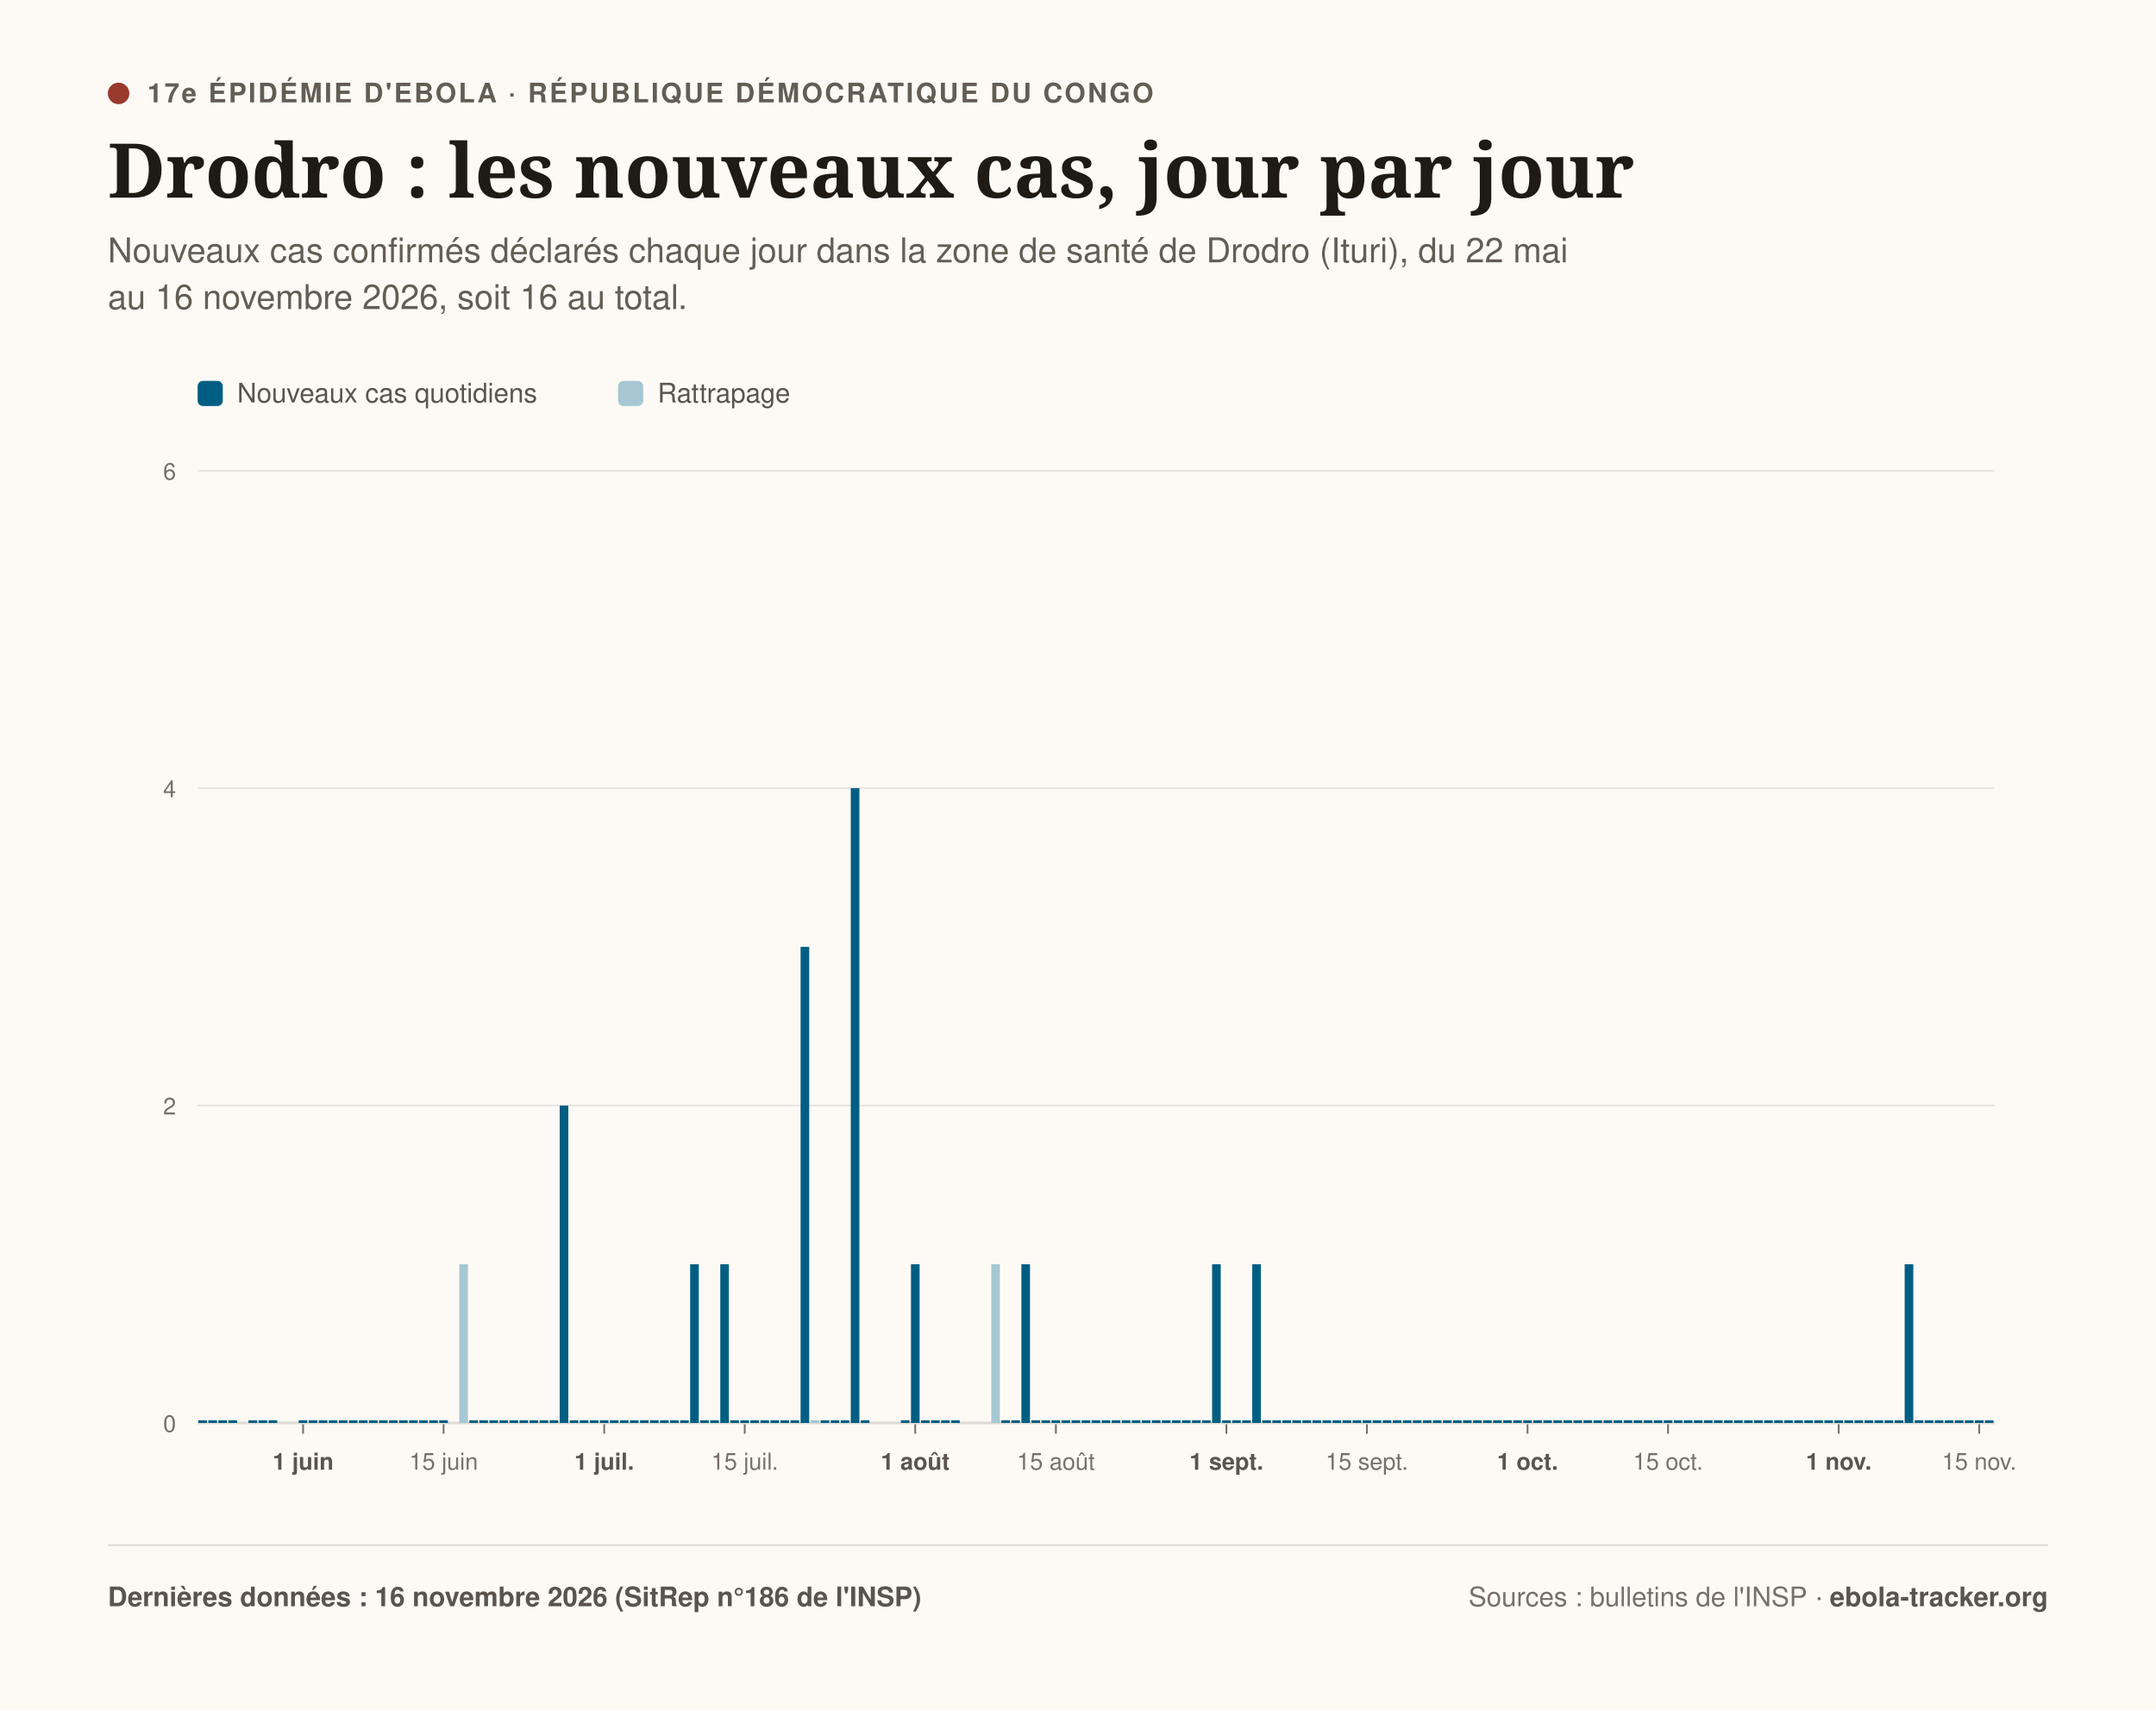
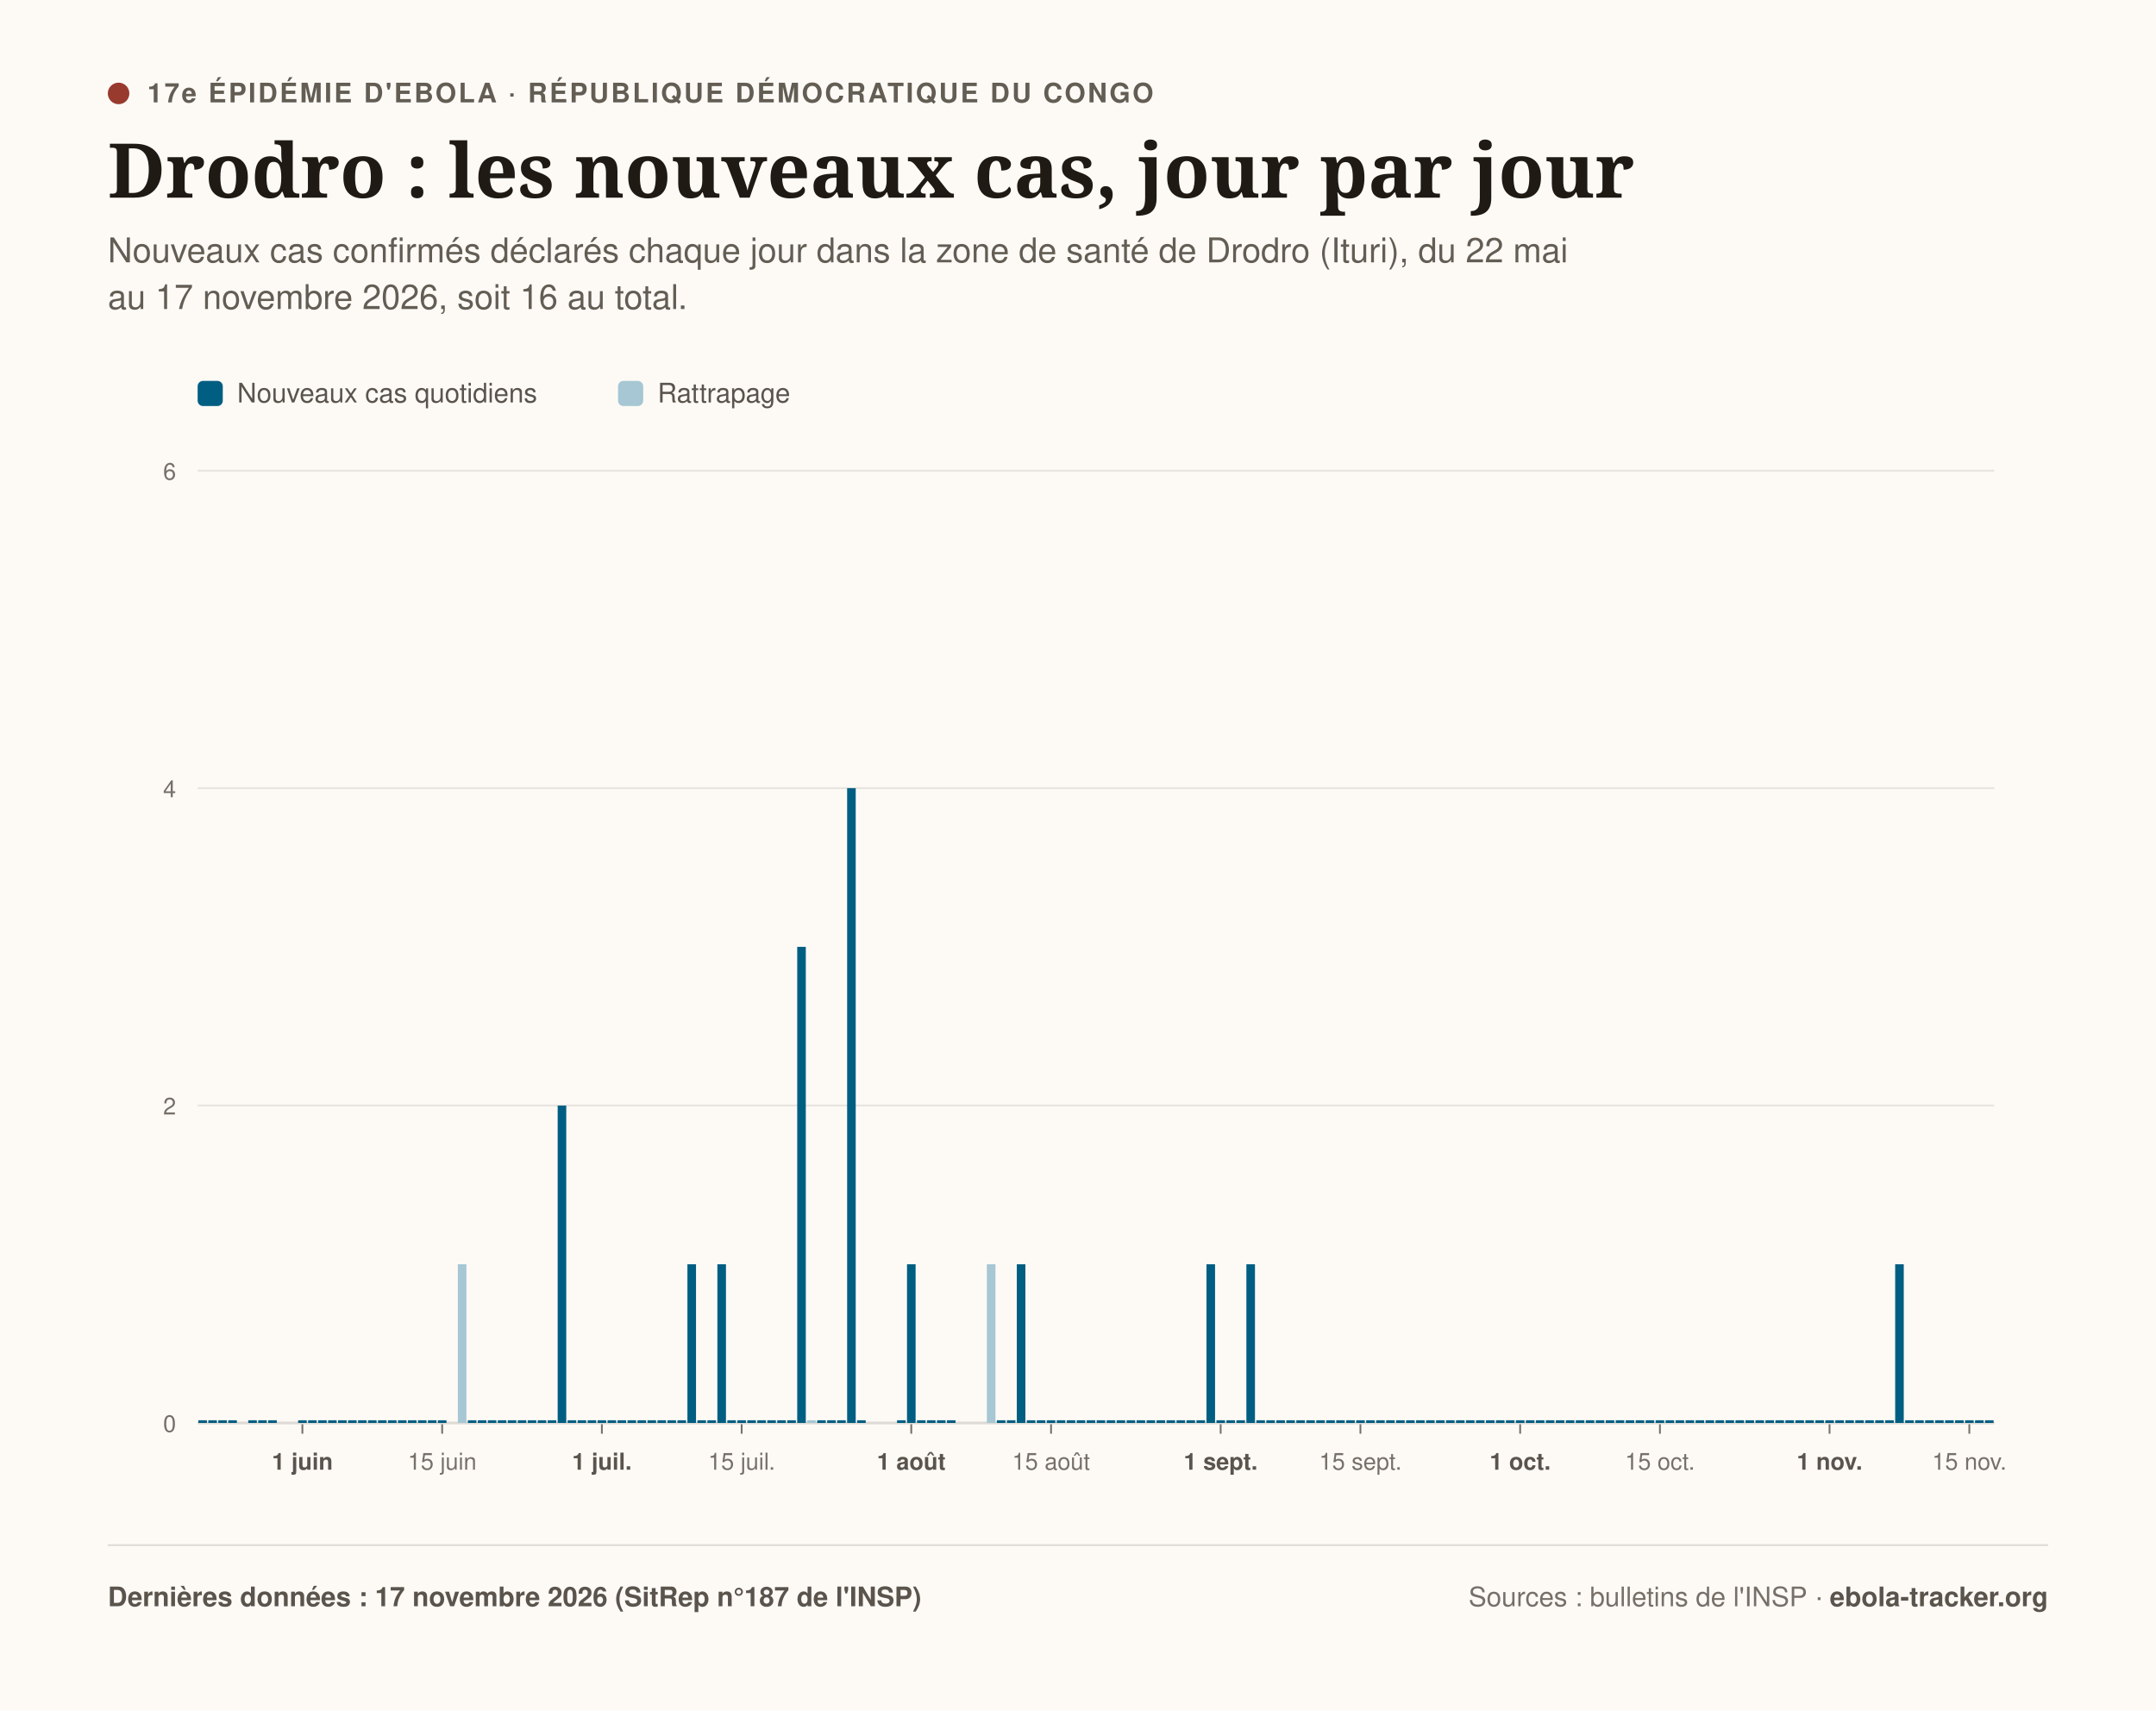
- <svg xmlns="http://www.w3.org/2000/svg" viewBox="0 0 1200 952" role="img" aria-label="Drodro : les nouveaux cas, jour par jour. Nouveaux cas confirmés déclarés chaque jour dans la zone de santé de Drodro (Ituri), du 22 mai au 16 novembre 2026, soit 16 au total.">
+ <svg xmlns="http://www.w3.org/2000/svg" viewBox="0 0 1200 952" role="img" aria-label="Drodro : les nouveaux cas, jour par jour. Nouveaux cas confirmés déclarés chaque jour dans la zone de santé de Drodro (Ituri), du 22 mai au 17 novembre 2026, soit 16 au total.">
  <rect width="1200" height="952" fill="#FDFAF6" />
  <circle cx="66" cy="52" r="6" fill="#993A2E" />
  <text x="82.0" y="57.0" font-family="'Public Sans',Helvetica,Arial,sans-serif" font-size="15" font-weight="700" fill="#635D54" text-anchor="start" letter-spacing=".08em">17e ÉPIDÉMIE D'EBOLA · RÉPUBLIQUE DÉMOCRATIQUE DU CONGO</text>
  <text x="60.0" y="110.0" font-family="'Source Serif 4',Georgia,serif" font-size="42" font-weight="600" fill="#1F1A13" text-anchor="start">Drodro : les nouveaux cas, jour par jour</text>
  <text x="60.0" y="146.0" font-family="'Public Sans',Helvetica,Arial,sans-serif" font-size="19" font-weight="400" fill="#635D54" text-anchor="start">Nouveaux cas confirmés déclarés chaque jour dans la zone de santé de Drodro (Ituri), du 22 mai</text>
-   <text x="60.0" y="172.0" font-family="'Public Sans',Helvetica,Arial,sans-serif" font-size="19" font-weight="400" fill="#635D54" text-anchor="start">au 16 novembre 2026, soit 16 au total.</text>
+   <text x="60.0" y="172.0" font-family="'Public Sans',Helvetica,Arial,sans-serif" font-size="19" font-weight="400" fill="#635D54" text-anchor="start">au 17 novembre 2026, soit 16 au total.</text>
  <rect x="110" y="212" width="14" height="14" rx="3" fill="#005E82" />
  <text x="132.0" y="224.0" font-family="'Public Sans',Helvetica,Arial,sans-serif" font-size="15" font-weight="400" fill="#5A544C" text-anchor="start">Nouveaux cas quotidiens</text>
  <rect x="344" y="212" width="14" height="14" rx="3" fill="#a6c7d3" />
  <text x="366.0" y="224.0" font-family="'Public Sans',Helvetica,Arial,sans-serif" font-size="15" font-weight="400" fill="#5A544C" text-anchor="start">Rattrapage</text>
  <line x1="110" x2="1110" y1="792.0" y2="792.0" stroke="#E7E4E0" />
  <text x="98.0" y="797.0" font-family="'Public Sans',Helvetica,Arial,sans-serif" font-size="13" font-weight="400" fill="#777068" text-anchor="end">0</text>
  <line x1="110" x2="1110" y1="615.3" y2="615.3" stroke="#E7E4E0" />
  <text x="98.0" y="620.3" font-family="'Public Sans',Helvetica,Arial,sans-serif" font-size="13" font-weight="400" fill="#777068" text-anchor="end">2</text>
  <line x1="110" x2="1110" y1="438.7" y2="438.7" stroke="#E7E4E0" />
  <text x="98.0" y="443.7" font-family="'Public Sans',Helvetica,Arial,sans-serif" font-size="13" font-weight="400" fill="#777068" text-anchor="end">4</text>
  <line x1="110" x2="1110" y1="262.0" y2="262.0" stroke="#E7E4E0" />
  <text x="98.0" y="267.0" font-family="'Public Sans',Helvetica,Arial,sans-serif" font-size="13" font-weight="400" fill="#777068" text-anchor="end">6</text>
-   <line x1="168.7" x2="168.7" y1="792" y2="798" stroke="#777068" />
-   <text x="168.7" y="818.0" font-family="'Public Sans',Helvetica,Arial,sans-serif" font-size="13" font-weight="600" fill="#5A544C" text-anchor="middle">1 juin</text>
-   <line x1="246.9" x2="246.9" y1="792" y2="798" stroke="#777068" />
-   <text x="246.9" y="818.0" font-family="'Public Sans',Helvetica,Arial,sans-serif" font-size="13" font-weight="400" fill="#777068" text-anchor="middle">15 juin</text>
-   <line x1="336.3" x2="336.3" y1="792" y2="798" stroke="#777068" />
-   <text x="336.3" y="818.0" font-family="'Public Sans',Helvetica,Arial,sans-serif" font-size="13" font-weight="600" fill="#5A544C" text-anchor="middle">1 juil.</text>
-   <line x1="414.5" x2="414.5" y1="792" y2="798" stroke="#777068" />
-   <text x="414.5" y="818.0" font-family="'Public Sans',Helvetica,Arial,sans-serif" font-size="13" font-weight="400" fill="#777068" text-anchor="middle">15 juil.</text>
-   <line x1="509.4" x2="509.4" y1="792" y2="798" stroke="#777068" />
-   <text x="509.4" y="818.0" font-family="'Public Sans',Helvetica,Arial,sans-serif" font-size="13" font-weight="600" fill="#5A544C" text-anchor="middle">1 août</text>
-   <line x1="587.7" x2="587.7" y1="792" y2="798" stroke="#777068" />
-   <text x="587.7" y="818.0" font-family="'Public Sans',Helvetica,Arial,sans-serif" font-size="13" font-weight="400" fill="#777068" text-anchor="middle">15 août</text>
-   <line x1="682.6" x2="682.6" y1="792" y2="798" stroke="#777068" />
-   <text x="682.6" y="818.0" font-family="'Public Sans',Helvetica,Arial,sans-serif" font-size="13" font-weight="600" fill="#5A544C" text-anchor="middle">1 sept.</text>
-   <line x1="760.8" x2="760.8" y1="792" y2="798" stroke="#777068" />
-   <text x="760.8" y="818.0" font-family="'Public Sans',Helvetica,Arial,sans-serif" font-size="13" font-weight="400" fill="#777068" text-anchor="middle">15 sept.</text>
-   <line x1="850.2" x2="850.2" y1="792" y2="798" stroke="#777068" />
-   <text x="850.2" y="818.0" font-family="'Public Sans',Helvetica,Arial,sans-serif" font-size="13" font-weight="600" fill="#5A544C" text-anchor="middle">1 oct.</text>
-   <line x1="928.4" x2="928.4" y1="792" y2="798" stroke="#777068" />
-   <text x="928.4" y="818.0" font-family="'Public Sans',Helvetica,Arial,sans-serif" font-size="13" font-weight="400" fill="#777068" text-anchor="middle">15 oct.</text>
-   <line x1="1023.4" x2="1023.4" y1="792" y2="798" stroke="#777068" />
-   <text x="1023.4" y="818.0" font-family="'Public Sans',Helvetica,Arial,sans-serif" font-size="13" font-weight="600" fill="#5A544C" text-anchor="middle">1 nov.</text>
-   <line x1="1101.6" x2="1101.6" y1="792" y2="798" stroke="#777068" />
-   <text x="1101.6" y="818.0" font-family="'Public Sans',Helvetica,Arial,sans-serif" font-size="13" font-weight="400" fill="#777068" text-anchor="middle">15 nov.</text>
+   <line x1="168.3" x2="168.3" y1="792" y2="798" stroke="#777068" />
+   <text x="168.3" y="818.0" font-family="'Public Sans',Helvetica,Arial,sans-serif" font-size="13" font-weight="600" fill="#5A544C" text-anchor="middle">1 juin</text>
+   <line x1="246.1" x2="246.1" y1="792" y2="798" stroke="#777068" />
+   <text x="246.1" y="818.0" font-family="'Public Sans',Helvetica,Arial,sans-serif" font-size="13" font-weight="400" fill="#777068" text-anchor="middle">15 juin</text>
+   <line x1="335.0" x2="335.0" y1="792" y2="798" stroke="#777068" />
+   <text x="335.0" y="818.0" font-family="'Public Sans',Helvetica,Arial,sans-serif" font-size="13" font-weight="600" fill="#5A544C" text-anchor="middle">1 juil.</text>
+   <line x1="412.8" x2="412.8" y1="792" y2="798" stroke="#777068" />
+   <text x="412.8" y="818.0" font-family="'Public Sans',Helvetica,Arial,sans-serif" font-size="13" font-weight="400" fill="#777068" text-anchor="middle">15 juil.</text>
+   <line x1="507.2" x2="507.2" y1="792" y2="798" stroke="#777068" />
+   <text x="507.2" y="818.0" font-family="'Public Sans',Helvetica,Arial,sans-serif" font-size="13" font-weight="600" fill="#5A544C" text-anchor="middle">1 août</text>
+   <line x1="585.0" x2="585.0" y1="792" y2="798" stroke="#777068" />
+   <text x="585.0" y="818.0" font-family="'Public Sans',Helvetica,Arial,sans-serif" font-size="13" font-weight="400" fill="#777068" text-anchor="middle">15 août</text>
+   <line x1="679.4" x2="679.4" y1="792" y2="798" stroke="#777068" />
+   <text x="679.4" y="818.0" font-family="'Public Sans',Helvetica,Arial,sans-serif" font-size="13" font-weight="600" fill="#5A544C" text-anchor="middle">1 sept.</text>
+   <line x1="757.2" x2="757.2" y1="792" y2="798" stroke="#777068" />
+   <text x="757.2" y="818.0" font-family="'Public Sans',Helvetica,Arial,sans-serif" font-size="13" font-weight="400" fill="#777068" text-anchor="middle">15 sept.</text>
+   <line x1="846.1" x2="846.1" y1="792" y2="798" stroke="#777068" />
+   <text x="846.1" y="818.0" font-family="'Public Sans',Helvetica,Arial,sans-serif" font-size="13" font-weight="600" fill="#5A544C" text-anchor="middle">1 oct.</text>
+   <line x1="923.9" x2="923.9" y1="792" y2="798" stroke="#777068" />
+   <text x="923.9" y="818.0" font-family="'Public Sans',Helvetica,Arial,sans-serif" font-size="13" font-weight="400" fill="#777068" text-anchor="middle">15 oct.</text>
+   <line x1="1018.3" x2="1018.3" y1="792" y2="798" stroke="#777068" />
+   <text x="1018.3" y="818.0" font-family="'Public Sans',Helvetica,Arial,sans-serif" font-size="13" font-weight="600" fill="#5A544C" text-anchor="middle">1 nov.</text>
+   <line x1="1096.1" x2="1096.1" y1="792" y2="798" stroke="#777068" />
+   <text x="1096.1" y="818.0" font-family="'Public Sans',Helvetica,Arial,sans-serif" font-size="13" font-weight="400" fill="#777068" text-anchor="middle">15 nov.</text>
  <line x1="110" x2="1110" y1="792" y2="792" stroke="#DEDAD5" stroke-width="1.5" />
-   <rect x="110.39" y="790.50" width="4.80" height="1.50" fill="#005E82" />
-   <rect x="115.98" y="790.50" width="4.80" height="1.50" fill="#005E82" />
-   <rect x="121.56" y="790.50" width="4.80" height="1.50" fill="#005E82" />
-   <rect x="127.15" y="790.50" width="4.80" height="1.50" fill="#005E82" />
-   <rect x="138.32" y="790.50" width="4.80" height="1.50" fill="#005E82" />
-   <rect x="143.91" y="790.50" width="4.80" height="1.50" fill="#005E82" />
-   <rect x="149.50" y="790.50" width="4.80" height="1.50" fill="#005E82" />
-   <rect x="166.26" y="790.50" width="4.80" height="1.50" fill="#005E82" />
-   <rect x="171.84" y="790.50" width="4.80" height="1.50" fill="#005E82" />
-   <rect x="177.43" y="790.50" width="4.80" height="1.50" fill="#005E82" />
-   <rect x="183.02" y="790.50" width="4.80" height="1.50" fill="#005E82" />
-   <rect x="188.60" y="790.50" width="4.80" height="1.50" fill="#005E82" />
-   <rect x="194.19" y="790.50" width="4.80" height="1.50" fill="#005E82" />
-   <rect x="199.78" y="790.50" width="4.80" height="1.50" fill="#005E82" />
-   <rect x="205.36" y="790.50" width="4.80" height="1.50" fill="#005E82" />
-   <rect x="210.95" y="790.50" width="4.80" height="1.50" fill="#005E82" />
-   <rect x="216.54" y="790.50" width="4.80" height="1.50" fill="#005E82" />
-   <rect x="222.12" y="790.50" width="4.80" height="1.50" fill="#005E82" />
-   <rect x="227.71" y="790.50" width="4.80" height="1.50" fill="#005E82" />
-   <rect x="233.30" y="790.50" width="4.80" height="1.50" fill="#005E82" />
-   <rect x="238.88" y="790.50" width="4.80" height="1.50" fill="#005E82" />
-   <rect x="244.47" y="790.50" width="4.80" height="1.50" fill="#005E82" />
-   <rect x="255.64" y="703.67" width="4.80" height="88.33" fill="#a6c7d3" />
-   <rect x="261.23" y="790.50" width="4.80" height="1.50" fill="#005E82" />
-   <rect x="266.82" y="790.50" width="4.80" height="1.50" fill="#005E82" />
-   <rect x="272.40" y="790.50" width="4.80" height="1.50" fill="#005E82" />
-   <rect x="277.99" y="790.50" width="4.80" height="1.50" fill="#005E82" />
-   <rect x="283.58" y="790.50" width="4.80" height="1.50" fill="#005E82" />
-   <rect x="289.16" y="790.50" width="4.80" height="1.50" fill="#005E82" />
-   <rect x="294.75" y="790.50" width="4.80" height="1.50" fill="#005E82" />
-   <rect x="300.34" y="790.50" width="4.80" height="1.50" fill="#005E82" />
-   <rect x="305.92" y="790.50" width="4.80" height="1.50" fill="#005E82" />
-   <rect x="311.51" y="615.33" width="4.80" height="176.67" fill="#005E82" />
-   <rect x="317.09" y="790.50" width="4.80" height="1.50" fill="#005E82" />
-   <rect x="322.68" y="790.50" width="4.80" height="1.50" fill="#005E82" />
-   <rect x="328.27" y="790.50" width="4.80" height="1.50" fill="#005E82" />
-   <rect x="333.85" y="790.50" width="4.80" height="1.50" fill="#005E82" />
-   <rect x="339.44" y="790.50" width="4.80" height="1.50" fill="#005E82" />
-   <rect x="345.03" y="790.50" width="4.80" height="1.50" fill="#005E82" />
-   <rect x="350.61" y="790.50" width="4.80" height="1.50" fill="#005E82" />
-   <rect x="356.20" y="790.50" width="4.80" height="1.50" fill="#005E82" />
-   <rect x="361.79" y="790.50" width="4.80" height="1.50" fill="#005E82" />
-   <rect x="367.37" y="790.50" width="4.80" height="1.50" fill="#005E82" />
-   <rect x="372.96" y="790.50" width="4.80" height="1.50" fill="#005E82" />
-   <rect x="378.55" y="790.50" width="4.80" height="1.50" fill="#005E82" />
-   <rect x="384.13" y="703.67" width="4.80" height="88.33" fill="#005E82" />
-   <rect x="389.72" y="790.50" width="4.80" height="1.50" fill="#005E82" />
-   <rect x="395.31" y="790.50" width="4.80" height="1.50" fill="#005E82" />
-   <rect x="400.89" y="703.67" width="4.80" height="88.33" fill="#005E82" />
-   <rect x="406.48" y="790.50" width="4.80" height="1.50" fill="#005E82" />
-   <rect x="412.07" y="790.50" width="4.80" height="1.50" fill="#005E82" />
-   <rect x="417.65" y="790.50" width="4.80" height="1.50" fill="#005E82" />
-   <rect x="423.24" y="790.50" width="4.80" height="1.50" fill="#005E82" />
-   <rect x="428.83" y="790.50" width="4.80" height="1.50" fill="#005E82" />
-   <rect x="434.41" y="790.50" width="4.80" height="1.50" fill="#005E82" />
-   <rect x="440.00" y="790.50" width="4.80" height="1.50" fill="#005E82" />
-   <rect x="445.59" y="527.00" width="4.80" height="265.00" fill="#005E82" />
-   <rect x="451.17" y="790.50" width="4.80" height="1.50" fill="#a6c7d3" />
-   <rect x="456.76" y="790.50" width="4.80" height="1.50" fill="#005E82" />
-   <rect x="462.35" y="790.50" width="4.80" height="1.50" fill="#005E82" />
-   <rect x="467.93" y="790.50" width="4.80" height="1.50" fill="#005E82" />
-   <rect x="473.52" y="438.67" width="4.80" height="353.33" fill="#005E82" />
-   <rect x="479.11" y="790.50" width="4.80" height="1.50" fill="#005E82" />
-   <rect x="501.45" y="790.50" width="4.80" height="1.50" fill="#005E82" />
-   <rect x="507.04" y="703.67" width="4.80" height="88.33" fill="#005E82" />
-   <rect x="512.63" y="790.50" width="4.80" height="1.50" fill="#005E82" />
-   <rect x="518.21" y="790.50" width="4.80" height="1.50" fill="#005E82" />
-   <rect x="523.80" y="790.50" width="4.80" height="1.50" fill="#005E82" />
-   <rect x="529.39" y="790.50" width="4.80" height="1.50" fill="#005E82" />
-   <rect x="551.73" y="703.67" width="4.80" height="88.33" fill="#a6c7d3" />
-   <rect x="557.32" y="790.50" width="4.80" height="1.50" fill="#005E82" />
-   <rect x="562.91" y="790.50" width="4.80" height="1.50" fill="#005E82" />
-   <rect x="568.49" y="703.67" width="4.80" height="88.33" fill="#005E82" />
-   <rect x="574.08" y="790.50" width="4.80" height="1.50" fill="#005E82" />
-   <rect x="579.66" y="790.50" width="4.80" height="1.50" fill="#005E82" />
-   <rect x="585.25" y="790.50" width="4.80" height="1.50" fill="#005E82" />
-   <rect x="590.84" y="790.50" width="4.80" height="1.50" fill="#005E82" />
-   <rect x="596.42" y="790.50" width="4.80" height="1.50" fill="#005E82" />
-   <rect x="602.01" y="790.50" width="4.80" height="1.50" fill="#005E82" />
-   <rect x="607.60" y="790.50" width="4.80" height="1.50" fill="#005E82" />
-   <rect x="613.18" y="790.50" width="4.80" height="1.50" fill="#005E82" />
-   <rect x="618.77" y="790.50" width="4.80" height="1.50" fill="#005E82" />
-   <rect x="624.36" y="790.50" width="4.80" height="1.50" fill="#005E82" />
-   <rect x="629.94" y="790.50" width="4.80" height="1.50" fill="#005E82" />
-   <rect x="635.53" y="790.50" width="4.80" height="1.50" fill="#005E82" />
-   <rect x="641.12" y="790.50" width="4.80" height="1.50" fill="#005E82" />
-   <rect x="646.70" y="790.50" width="4.80" height="1.50" fill="#005E82" />
-   <rect x="652.29" y="790.50" width="4.80" height="1.50" fill="#005E82" />
-   <rect x="657.88" y="790.50" width="4.80" height="1.50" fill="#005E82" />
-   <rect x="663.46" y="790.50" width="4.80" height="1.50" fill="#005E82" />
-   <rect x="669.05" y="790.50" width="4.80" height="1.50" fill="#005E82" />
-   <rect x="674.64" y="703.67" width="4.80" height="88.33" fill="#005E82" />
-   <rect x="680.22" y="790.50" width="4.80" height="1.50" fill="#005E82" />
-   <rect x="685.81" y="790.50" width="4.80" height="1.50" fill="#005E82" />
-   <rect x="691.40" y="790.50" width="4.80" height="1.50" fill="#005E82" />
-   <rect x="696.98" y="703.67" width="4.80" height="88.33" fill="#005E82" />
-   <rect x="702.57" y="790.50" width="4.80" height="1.50" fill="#005E82" />
-   <rect x="708.16" y="790.50" width="4.80" height="1.50" fill="#005E82" />
-   <rect x="713.74" y="790.50" width="4.80" height="1.50" fill="#005E82" />
-   <rect x="719.33" y="790.50" width="4.80" height="1.50" fill="#005E82" />
-   <rect x="724.92" y="790.50" width="4.80" height="1.50" fill="#005E82" />
-   <rect x="730.50" y="790.50" width="4.80" height="1.50" fill="#005E82" />
-   <rect x="736.09" y="790.50" width="4.80" height="1.50" fill="#005E82" />
-   <rect x="741.68" y="790.50" width="4.80" height="1.50" fill="#005E82" />
-   <rect x="747.26" y="790.50" width="4.80" height="1.50" fill="#005E82" />
-   <rect x="752.85" y="790.50" width="4.80" height="1.50" fill="#005E82" />
-   <rect x="758.44" y="790.50" width="4.80" height="1.50" fill="#005E82" />
-   <rect x="764.02" y="790.50" width="4.80" height="1.50" fill="#005E82" />
-   <rect x="769.61" y="790.50" width="4.80" height="1.50" fill="#005E82" />
-   <rect x="775.20" y="790.50" width="4.80" height="1.50" fill="#005E82" />
-   <rect x="780.78" y="790.50" width="4.80" height="1.50" fill="#005E82" />
-   <rect x="786.37" y="790.50" width="4.80" height="1.50" fill="#005E82" />
-   <rect x="791.96" y="790.50" width="4.80" height="1.50" fill="#005E82" />
-   <rect x="797.54" y="790.50" width="4.80" height="1.50" fill="#005E82" />
-   <rect x="803.13" y="790.50" width="4.80" height="1.50" fill="#005E82" />
-   <rect x="808.72" y="790.50" width="4.80" height="1.50" fill="#005E82" />
-   <rect x="814.30" y="790.50" width="4.80" height="1.50" fill="#005E82" />
-   <rect x="819.89" y="790.50" width="4.80" height="1.50" fill="#005E82" />
-   <rect x="825.47" y="790.50" width="4.80" height="1.50" fill="#005E82" />
-   <rect x="831.06" y="790.50" width="4.80" height="1.50" fill="#005E82" />
-   <rect x="836.65" y="790.50" width="4.80" height="1.50" fill="#005E82" />
-   <rect x="842.23" y="790.50" width="4.80" height="1.50" fill="#005E82" />
-   <rect x="847.82" y="790.50" width="4.80" height="1.50" fill="#005E82" />
-   <rect x="853.41" y="790.50" width="4.80" height="1.50" fill="#005E82" />
-   <rect x="858.99" y="790.50" width="4.80" height="1.50" fill="#005E82" />
-   <rect x="864.58" y="790.50" width="4.80" height="1.50" fill="#005E82" />
-   <rect x="870.17" y="790.50" width="4.80" height="1.50" fill="#005E82" />
-   <rect x="875.75" y="790.50" width="4.80" height="1.50" fill="#005E82" />
-   <rect x="881.34" y="790.50" width="4.80" height="1.50" fill="#005E82" />
-   <rect x="886.93" y="790.50" width="4.80" height="1.50" fill="#005E82" />
-   <rect x="892.51" y="790.50" width="4.80" height="1.50" fill="#005E82" />
-   <rect x="898.10" y="790.50" width="4.80" height="1.50" fill="#005E82" />
-   <rect x="903.69" y="790.50" width="4.80" height="1.50" fill="#005E82" />
-   <rect x="909.27" y="790.50" width="4.80" height="1.50" fill="#005E82" />
-   <rect x="914.86" y="790.50" width="4.80" height="1.50" fill="#005E82" />
-   <rect x="920.45" y="790.50" width="4.80" height="1.50" fill="#005E82" />
-   <rect x="926.03" y="790.50" width="4.80" height="1.50" fill="#005E82" />
-   <rect x="931.62" y="790.50" width="4.80" height="1.50" fill="#005E82" />
-   <rect x="937.21" y="790.50" width="4.80" height="1.50" fill="#005E82" />
-   <rect x="942.79" y="790.50" width="4.80" height="1.50" fill="#005E82" />
-   <rect x="948.38" y="790.50" width="4.80" height="1.50" fill="#005E82" />
-   <rect x="953.97" y="790.50" width="4.80" height="1.50" fill="#005E82" />
-   <rect x="959.55" y="790.50" width="4.80" height="1.50" fill="#005E82" />
-   <rect x="965.14" y="790.50" width="4.80" height="1.50" fill="#005E82" />
-   <rect x="970.73" y="790.50" width="4.80" height="1.50" fill="#005E82" />
-   <rect x="976.31" y="790.50" width="4.80" height="1.50" fill="#005E82" />
-   <rect x="981.90" y="790.50" width="4.80" height="1.50" fill="#005E82" />
-   <rect x="987.49" y="790.50" width="4.80" height="1.50" fill="#005E82" />
-   <rect x="993.07" y="790.50" width="4.80" height="1.50" fill="#005E82" />
-   <rect x="998.66" y="790.50" width="4.80" height="1.50" fill="#005E82" />
-   <rect x="1004.25" y="790.50" width="4.80" height="1.50" fill="#005E82" />
-   <rect x="1009.83" y="790.50" width="4.80" height="1.50" fill="#005E82" />
-   <rect x="1015.42" y="790.50" width="4.80" height="1.50" fill="#005E82" />
-   <rect x="1021.01" y="790.50" width="4.80" height="1.50" fill="#005E82" />
-   <rect x="1026.59" y="790.50" width="4.80" height="1.50" fill="#005E82" />
-   <rect x="1032.18" y="790.50" width="4.80" height="1.50" fill="#005E82" />
-   <rect x="1037.77" y="790.50" width="4.80" height="1.50" fill="#005E82" />
-   <rect x="1043.35" y="790.50" width="4.80" height="1.50" fill="#005E82" />
-   <rect x="1048.94" y="790.50" width="4.80" height="1.50" fill="#005E82" />
-   <rect x="1054.53" y="790.50" width="4.80" height="1.50" fill="#005E82" />
-   <rect x="1060.11" y="703.67" width="4.80" height="88.33" fill="#005E82" />
-   <rect x="1065.70" y="790.50" width="4.80" height="1.50" fill="#005E82" />
-   <rect x="1071.28" y="790.50" width="4.80" height="1.50" fill="#005E82" />
-   <rect x="1076.87" y="790.50" width="4.80" height="1.50" fill="#005E82" />
-   <rect x="1082.46" y="790.50" width="4.80" height="1.50" fill="#005E82" />
-   <rect x="1088.04" y="790.50" width="4.80" height="1.50" fill="#005E82" />
-   <rect x="1093.63" y="790.50" width="4.80" height="1.50" fill="#005E82" />
-   <rect x="1099.22" y="790.50" width="4.80" height="1.50" fill="#005E82" />
-   <rect x="1104.80" y="790.50" width="4.80" height="1.50" fill="#005E82" />
+   <rect x="110.39" y="790.50" width="4.78" height="1.50" fill="#005E82" />
+   <rect x="115.94" y="790.50" width="4.78" height="1.50" fill="#005E82" />
+   <rect x="121.50" y="790.50" width="4.78" height="1.50" fill="#005E82" />
+   <rect x="127.06" y="790.50" width="4.78" height="1.50" fill="#005E82" />
+   <rect x="138.17" y="790.50" width="4.78" height="1.50" fill="#005E82" />
+   <rect x="143.72" y="790.50" width="4.78" height="1.50" fill="#005E82" />
+   <rect x="149.28" y="790.50" width="4.78" height="1.50" fill="#005E82" />
+   <rect x="165.94" y="790.50" width="4.78" height="1.50" fill="#005E82" />
+   <rect x="171.50" y="790.50" width="4.78" height="1.50" fill="#005E82" />
+   <rect x="177.06" y="790.50" width="4.78" height="1.50" fill="#005E82" />
+   <rect x="182.61" y="790.50" width="4.78" height="1.50" fill="#005E82" />
+   <rect x="188.17" y="790.50" width="4.78" height="1.50" fill="#005E82" />
+   <rect x="193.72" y="790.50" width="4.78" height="1.50" fill="#005E82" />
+   <rect x="199.28" y="790.50" width="4.78" height="1.50" fill="#005E82" />
+   <rect x="204.83" y="790.50" width="4.78" height="1.50" fill="#005E82" />
+   <rect x="210.39" y="790.50" width="4.78" height="1.50" fill="#005E82" />
+   <rect x="215.94" y="790.50" width="4.78" height="1.50" fill="#005E82" />
+   <rect x="221.50" y="790.50" width="4.78" height="1.50" fill="#005E82" />
+   <rect x="227.06" y="790.50" width="4.78" height="1.50" fill="#005E82" />
+   <rect x="232.61" y="790.50" width="4.78" height="1.50" fill="#005E82" />
+   <rect x="238.17" y="790.50" width="4.78" height="1.50" fill="#005E82" />
+   <rect x="243.72" y="790.50" width="4.78" height="1.50" fill="#005E82" />
+   <rect x="254.83" y="703.67" width="4.78" height="88.33" fill="#a6c7d3" />
+   <rect x="260.39" y="790.50" width="4.78" height="1.50" fill="#005E82" />
+   <rect x="265.94" y="790.50" width="4.78" height="1.50" fill="#005E82" />
+   <rect x="271.50" y="790.50" width="4.78" height="1.50" fill="#005E82" />
+   <rect x="277.06" y="790.50" width="4.78" height="1.50" fill="#005E82" />
+   <rect x="282.61" y="790.50" width="4.78" height="1.50" fill="#005E82" />
+   <rect x="288.17" y="790.50" width="4.78" height="1.50" fill="#005E82" />
+   <rect x="293.72" y="790.50" width="4.78" height="1.50" fill="#005E82" />
+   <rect x="299.28" y="790.50" width="4.78" height="1.50" fill="#005E82" />
+   <rect x="304.83" y="790.50" width="4.78" height="1.50" fill="#005E82" />
+   <rect x="310.39" y="615.33" width="4.78" height="176.67" fill="#005E82" />
+   <rect x="315.94" y="790.50" width="4.78" height="1.50" fill="#005E82" />
+   <rect x="321.50" y="790.50" width="4.78" height="1.50" fill="#005E82" />
+   <rect x="327.06" y="790.50" width="4.78" height="1.50" fill="#005E82" />
+   <rect x="332.61" y="790.50" width="4.78" height="1.50" fill="#005E82" />
+   <rect x="338.17" y="790.50" width="4.78" height="1.50" fill="#005E82" />
+   <rect x="343.72" y="790.50" width="4.78" height="1.50" fill="#005E82" />
+   <rect x="349.28" y="790.50" width="4.78" height="1.50" fill="#005E82" />
+   <rect x="354.83" y="790.50" width="4.78" height="1.50" fill="#005E82" />
+   <rect x="360.39" y="790.50" width="4.78" height="1.50" fill="#005E82" />
+   <rect x="365.94" y="790.50" width="4.78" height="1.50" fill="#005E82" />
+   <rect x="371.50" y="790.50" width="4.78" height="1.50" fill="#005E82" />
+   <rect x="377.06" y="790.50" width="4.78" height="1.50" fill="#005E82" />
+   <rect x="382.61" y="703.67" width="4.78" height="88.33" fill="#005E82" />
+   <rect x="388.17" y="790.50" width="4.78" height="1.50" fill="#005E82" />
+   <rect x="393.72" y="790.50" width="4.78" height="1.50" fill="#005E82" />
+   <rect x="399.28" y="703.67" width="4.78" height="88.33" fill="#005E82" />
+   <rect x="404.83" y="790.50" width="4.78" height="1.50" fill="#005E82" />
+   <rect x="410.39" y="790.50" width="4.78" height="1.50" fill="#005E82" />
+   <rect x="415.94" y="790.50" width="4.78" height="1.50" fill="#005E82" />
+   <rect x="421.50" y="790.50" width="4.78" height="1.50" fill="#005E82" />
+   <rect x="427.06" y="790.50" width="4.78" height="1.50" fill="#005E82" />
+   <rect x="432.61" y="790.50" width="4.78" height="1.50" fill="#005E82" />
+   <rect x="438.17" y="790.50" width="4.78" height="1.50" fill="#005E82" />
+   <rect x="443.72" y="527.00" width="4.78" height="265.00" fill="#005E82" />
+   <rect x="449.28" y="790.50" width="4.78" height="1.50" fill="#a6c7d3" />
+   <rect x="454.83" y="790.50" width="4.78" height="1.50" fill="#005E82" />
+   <rect x="460.39" y="790.50" width="4.78" height="1.50" fill="#005E82" />
+   <rect x="465.94" y="790.50" width="4.78" height="1.50" fill="#005E82" />
+   <rect x="471.50" y="438.67" width="4.78" height="353.33" fill="#005E82" />
+   <rect x="477.06" y="790.50" width="4.78" height="1.50" fill="#005E82" />
+   <rect x="499.28" y="790.50" width="4.78" height="1.50" fill="#005E82" />
+   <rect x="504.83" y="703.67" width="4.78" height="88.33" fill="#005E82" />
+   <rect x="510.39" y="790.50" width="4.78" height="1.50" fill="#005E82" />
+   <rect x="515.94" y="790.50" width="4.78" height="1.50" fill="#005E82" />
+   <rect x="521.50" y="790.50" width="4.78" height="1.50" fill="#005E82" />
+   <rect x="527.06" y="790.50" width="4.78" height="1.50" fill="#005E82" />
+   <rect x="549.28" y="703.67" width="4.78" height="88.33" fill="#a6c7d3" />
+   <rect x="554.83" y="790.50" width="4.78" height="1.50" fill="#005E82" />
+   <rect x="560.39" y="790.50" width="4.78" height="1.50" fill="#005E82" />
+   <rect x="565.94" y="703.67" width="4.78" height="88.33" fill="#005E82" />
+   <rect x="571.50" y="790.50" width="4.78" height="1.50" fill="#005E82" />
+   <rect x="577.06" y="790.50" width="4.78" height="1.50" fill="#005E82" />
+   <rect x="582.61" y="790.50" width="4.78" height="1.50" fill="#005E82" />
+   <rect x="588.17" y="790.50" width="4.78" height="1.50" fill="#005E82" />
+   <rect x="593.72" y="790.50" width="4.78" height="1.50" fill="#005E82" />
+   <rect x="599.28" y="790.50" width="4.78" height="1.50" fill="#005E82" />
+   <rect x="604.83" y="790.50" width="4.78" height="1.50" fill="#005E82" />
+   <rect x="610.39" y="790.50" width="4.78" height="1.50" fill="#005E82" />
+   <rect x="615.94" y="790.50" width="4.78" height="1.50" fill="#005E82" />
+   <rect x="621.50" y="790.50" width="4.78" height="1.50" fill="#005E82" />
+   <rect x="627.06" y="790.50" width="4.78" height="1.50" fill="#005E82" />
+   <rect x="632.61" y="790.50" width="4.78" height="1.50" fill="#005E82" />
+   <rect x="638.17" y="790.50" width="4.78" height="1.50" fill="#005E82" />
+   <rect x="643.72" y="790.50" width="4.78" height="1.50" fill="#005E82" />
+   <rect x="649.28" y="790.50" width="4.78" height="1.50" fill="#005E82" />
+   <rect x="654.83" y="790.50" width="4.78" height="1.50" fill="#005E82" />
+   <rect x="660.39" y="790.50" width="4.78" height="1.50" fill="#005E82" />
+   <rect x="665.94" y="790.50" width="4.78" height="1.50" fill="#005E82" />
+   <rect x="671.50" y="703.67" width="4.78" height="88.33" fill="#005E82" />
+   <rect x="677.06" y="790.50" width="4.78" height="1.50" fill="#005E82" />
+   <rect x="682.61" y="790.50" width="4.78" height="1.50" fill="#005E82" />
+   <rect x="688.17" y="790.50" width="4.78" height="1.50" fill="#005E82" />
+   <rect x="693.72" y="703.67" width="4.78" height="88.33" fill="#005E82" />
+   <rect x="699.28" y="790.50" width="4.78" height="1.50" fill="#005E82" />
+   <rect x="704.83" y="790.50" width="4.78" height="1.50" fill="#005E82" />
+   <rect x="710.39" y="790.50" width="4.78" height="1.50" fill="#005E82" />
+   <rect x="715.94" y="790.50" width="4.78" height="1.50" fill="#005E82" />
+   <rect x="721.50" y="790.50" width="4.78" height="1.50" fill="#005E82" />
+   <rect x="727.06" y="790.50" width="4.78" height="1.50" fill="#005E82" />
+   <rect x="732.61" y="790.50" width="4.78" height="1.50" fill="#005E82" />
+   <rect x="738.17" y="790.50" width="4.78" height="1.50" fill="#005E82" />
+   <rect x="743.72" y="790.50" width="4.78" height="1.50" fill="#005E82" />
+   <rect x="749.28" y="790.50" width="4.78" height="1.50" fill="#005E82" />
+   <rect x="754.83" y="790.50" width="4.78" height="1.50" fill="#005E82" />
+   <rect x="760.39" y="790.50" width="4.78" height="1.50" fill="#005E82" />
+   <rect x="765.94" y="790.50" width="4.78" height="1.50" fill="#005E82" />
+   <rect x="771.50" y="790.50" width="4.78" height="1.50" fill="#005E82" />
+   <rect x="777.06" y="790.50" width="4.78" height="1.50" fill="#005E82" />
+   <rect x="782.61" y="790.50" width="4.78" height="1.50" fill="#005E82" />
+   <rect x="788.17" y="790.50" width="4.78" height="1.50" fill="#005E82" />
+   <rect x="793.72" y="790.50" width="4.78" height="1.50" fill="#005E82" />
+   <rect x="799.28" y="790.50" width="4.78" height="1.50" fill="#005E82" />
+   <rect x="804.83" y="790.50" width="4.78" height="1.50" fill="#005E82" />
+   <rect x="810.39" y="790.50" width="4.78" height="1.50" fill="#005E82" />
+   <rect x="815.94" y="790.50" width="4.78" height="1.50" fill="#005E82" />
+   <rect x="821.50" y="790.50" width="4.78" height="1.50" fill="#005E82" />
+   <rect x="827.06" y="790.50" width="4.78" height="1.50" fill="#005E82" />
+   <rect x="832.61" y="790.50" width="4.78" height="1.50" fill="#005E82" />
+   <rect x="838.17" y="790.50" width="4.78" height="1.50" fill="#005E82" />
+   <rect x="843.72" y="790.50" width="4.78" height="1.50" fill="#005E82" />
+   <rect x="849.28" y="790.50" width="4.78" height="1.50" fill="#005E82" />
+   <rect x="854.83" y="790.50" width="4.78" height="1.50" fill="#005E82" />
+   <rect x="860.39" y="790.50" width="4.78" height="1.50" fill="#005E82" />
+   <rect x="865.94" y="790.50" width="4.78" height="1.50" fill="#005E82" />
+   <rect x="871.50" y="790.50" width="4.78" height="1.50" fill="#005E82" />
+   <rect x="877.06" y="790.50" width="4.78" height="1.50" fill="#005E82" />
+   <rect x="882.61" y="790.50" width="4.78" height="1.50" fill="#005E82" />
+   <rect x="888.17" y="790.50" width="4.78" height="1.50" fill="#005E82" />
+   <rect x="893.72" y="790.50" width="4.78" height="1.50" fill="#005E82" />
+   <rect x="899.28" y="790.50" width="4.78" height="1.50" fill="#005E82" />
+   <rect x="904.83" y="790.50" width="4.78" height="1.50" fill="#005E82" />
+   <rect x="910.39" y="790.50" width="4.78" height="1.50" fill="#005E82" />
+   <rect x="915.94" y="790.50" width="4.78" height="1.50" fill="#005E82" />
+   <rect x="921.50" y="790.50" width="4.78" height="1.50" fill="#005E82" />
+   <rect x="927.06" y="790.50" width="4.78" height="1.50" fill="#005E82" />
+   <rect x="932.61" y="790.50" width="4.78" height="1.50" fill="#005E82" />
+   <rect x="938.17" y="790.50" width="4.78" height="1.50" fill="#005E82" />
+   <rect x="943.72" y="790.50" width="4.78" height="1.50" fill="#005E82" />
+   <rect x="949.28" y="790.50" width="4.78" height="1.50" fill="#005E82" />
+   <rect x="954.83" y="790.50" width="4.78" height="1.50" fill="#005E82" />
+   <rect x="960.39" y="790.50" width="4.78" height="1.50" fill="#005E82" />
+   <rect x="965.94" y="790.50" width="4.78" height="1.50" fill="#005E82" />
+   <rect x="971.50" y="790.50" width="4.78" height="1.50" fill="#005E82" />
+   <rect x="977.06" y="790.50" width="4.78" height="1.50" fill="#005E82" />
+   <rect x="982.61" y="790.50" width="4.78" height="1.50" fill="#005E82" />
+   <rect x="988.17" y="790.50" width="4.78" height="1.50" fill="#005E82" />
+   <rect x="993.72" y="790.50" width="4.78" height="1.50" fill="#005E82" />
+   <rect x="999.28" y="790.50" width="4.78" height="1.50" fill="#005E82" />
+   <rect x="1004.83" y="790.50" width="4.78" height="1.50" fill="#005E82" />
+   <rect x="1010.39" y="790.50" width="4.78" height="1.50" fill="#005E82" />
+   <rect x="1015.94" y="790.50" width="4.78" height="1.50" fill="#005E82" />
+   <rect x="1021.50" y="790.50" width="4.78" height="1.50" fill="#005E82" />
+   <rect x="1027.06" y="790.50" width="4.78" height="1.50" fill="#005E82" />
+   <rect x="1032.61" y="790.50" width="4.78" height="1.50" fill="#005E82" />
+   <rect x="1038.17" y="790.50" width="4.78" height="1.50" fill="#005E82" />
+   <rect x="1043.72" y="790.50" width="4.78" height="1.50" fill="#005E82" />
+   <rect x="1049.28" y="790.50" width="4.78" height="1.50" fill="#005E82" />
+   <rect x="1054.83" y="703.67" width="4.78" height="88.33" fill="#005E82" />
+   <rect x="1060.39" y="790.50" width="4.78" height="1.50" fill="#005E82" />
+   <rect x="1065.94" y="790.50" width="4.78" height="1.50" fill="#005E82" />
+   <rect x="1071.50" y="790.50" width="4.78" height="1.50" fill="#005E82" />
+   <rect x="1077.06" y="790.50" width="4.78" height="1.50" fill="#005E82" />
+   <rect x="1082.61" y="790.50" width="4.78" height="1.50" fill="#005E82" />
+   <rect x="1088.17" y="790.50" width="4.78" height="1.50" fill="#005E82" />
+   <rect x="1093.72" y="790.50" width="4.78" height="1.50" fill="#005E82" />
+   <rect x="1099.28" y="790.50" width="4.78" height="1.50" fill="#005E82" />
+   <rect x="1104.83" y="790.50" width="4.78" height="1.50" fill="#005E82" />
  <line x1="60" x2="1140" y1="860" y2="860" stroke="#DEDAD5" />
-   <text x="60.0" y="894.0" font-family="'Public Sans',Helvetica,Arial,sans-serif" font-size="15" font-weight="600" fill="#5A544C" text-anchor="start">Dernières données : 16 novembre 2026 (SitRep n°186 de l'INSP)</text>
+   <text x="60.0" y="894.0" font-family="'Public Sans',Helvetica,Arial,sans-serif" font-size="15" font-weight="600" fill="#5A544C" text-anchor="start">Dernières données : 17 novembre 2026 (SitRep n°187 de l'INSP)</text>
  <text x="1140" y="894" text-anchor="end" font-family="'Public Sans',Helvetica,Arial,sans-serif" font-size="15" fill="#777068">Sources : bulletins de l'INSP · <tspan font-weight="700" fill="#5A544C">ebola-tracker.org</tspan>
  </text>
</svg>
